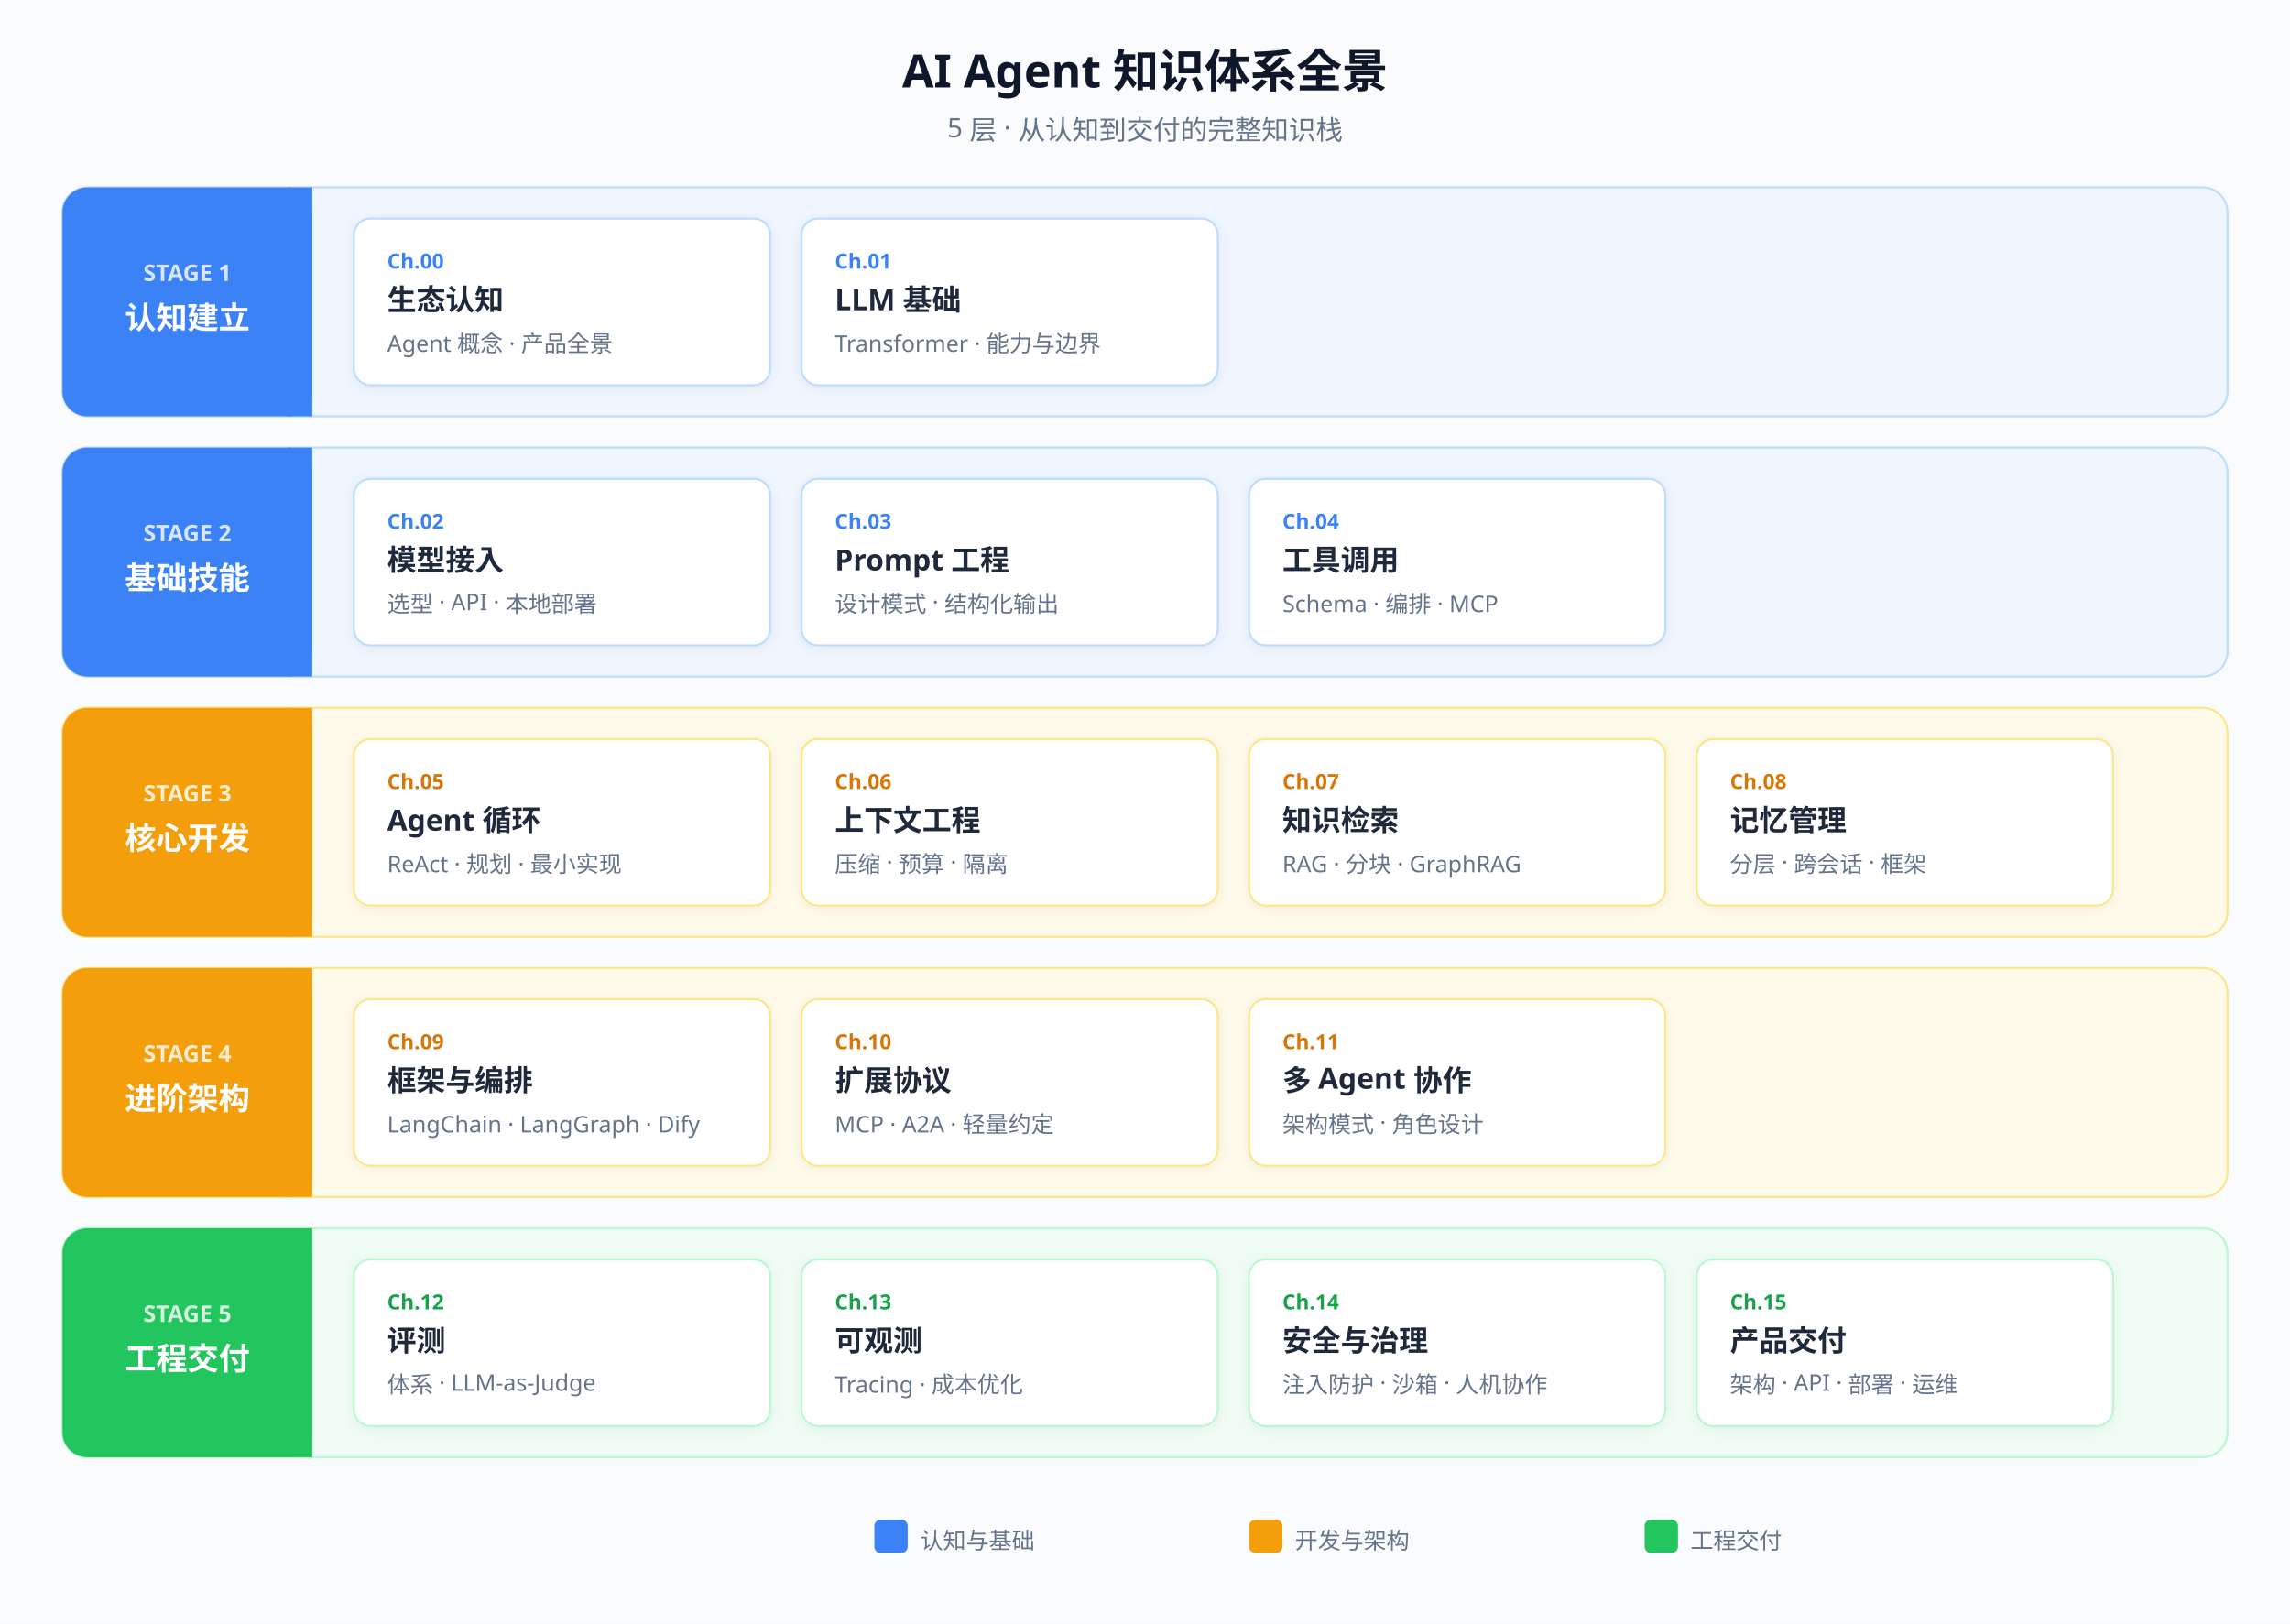
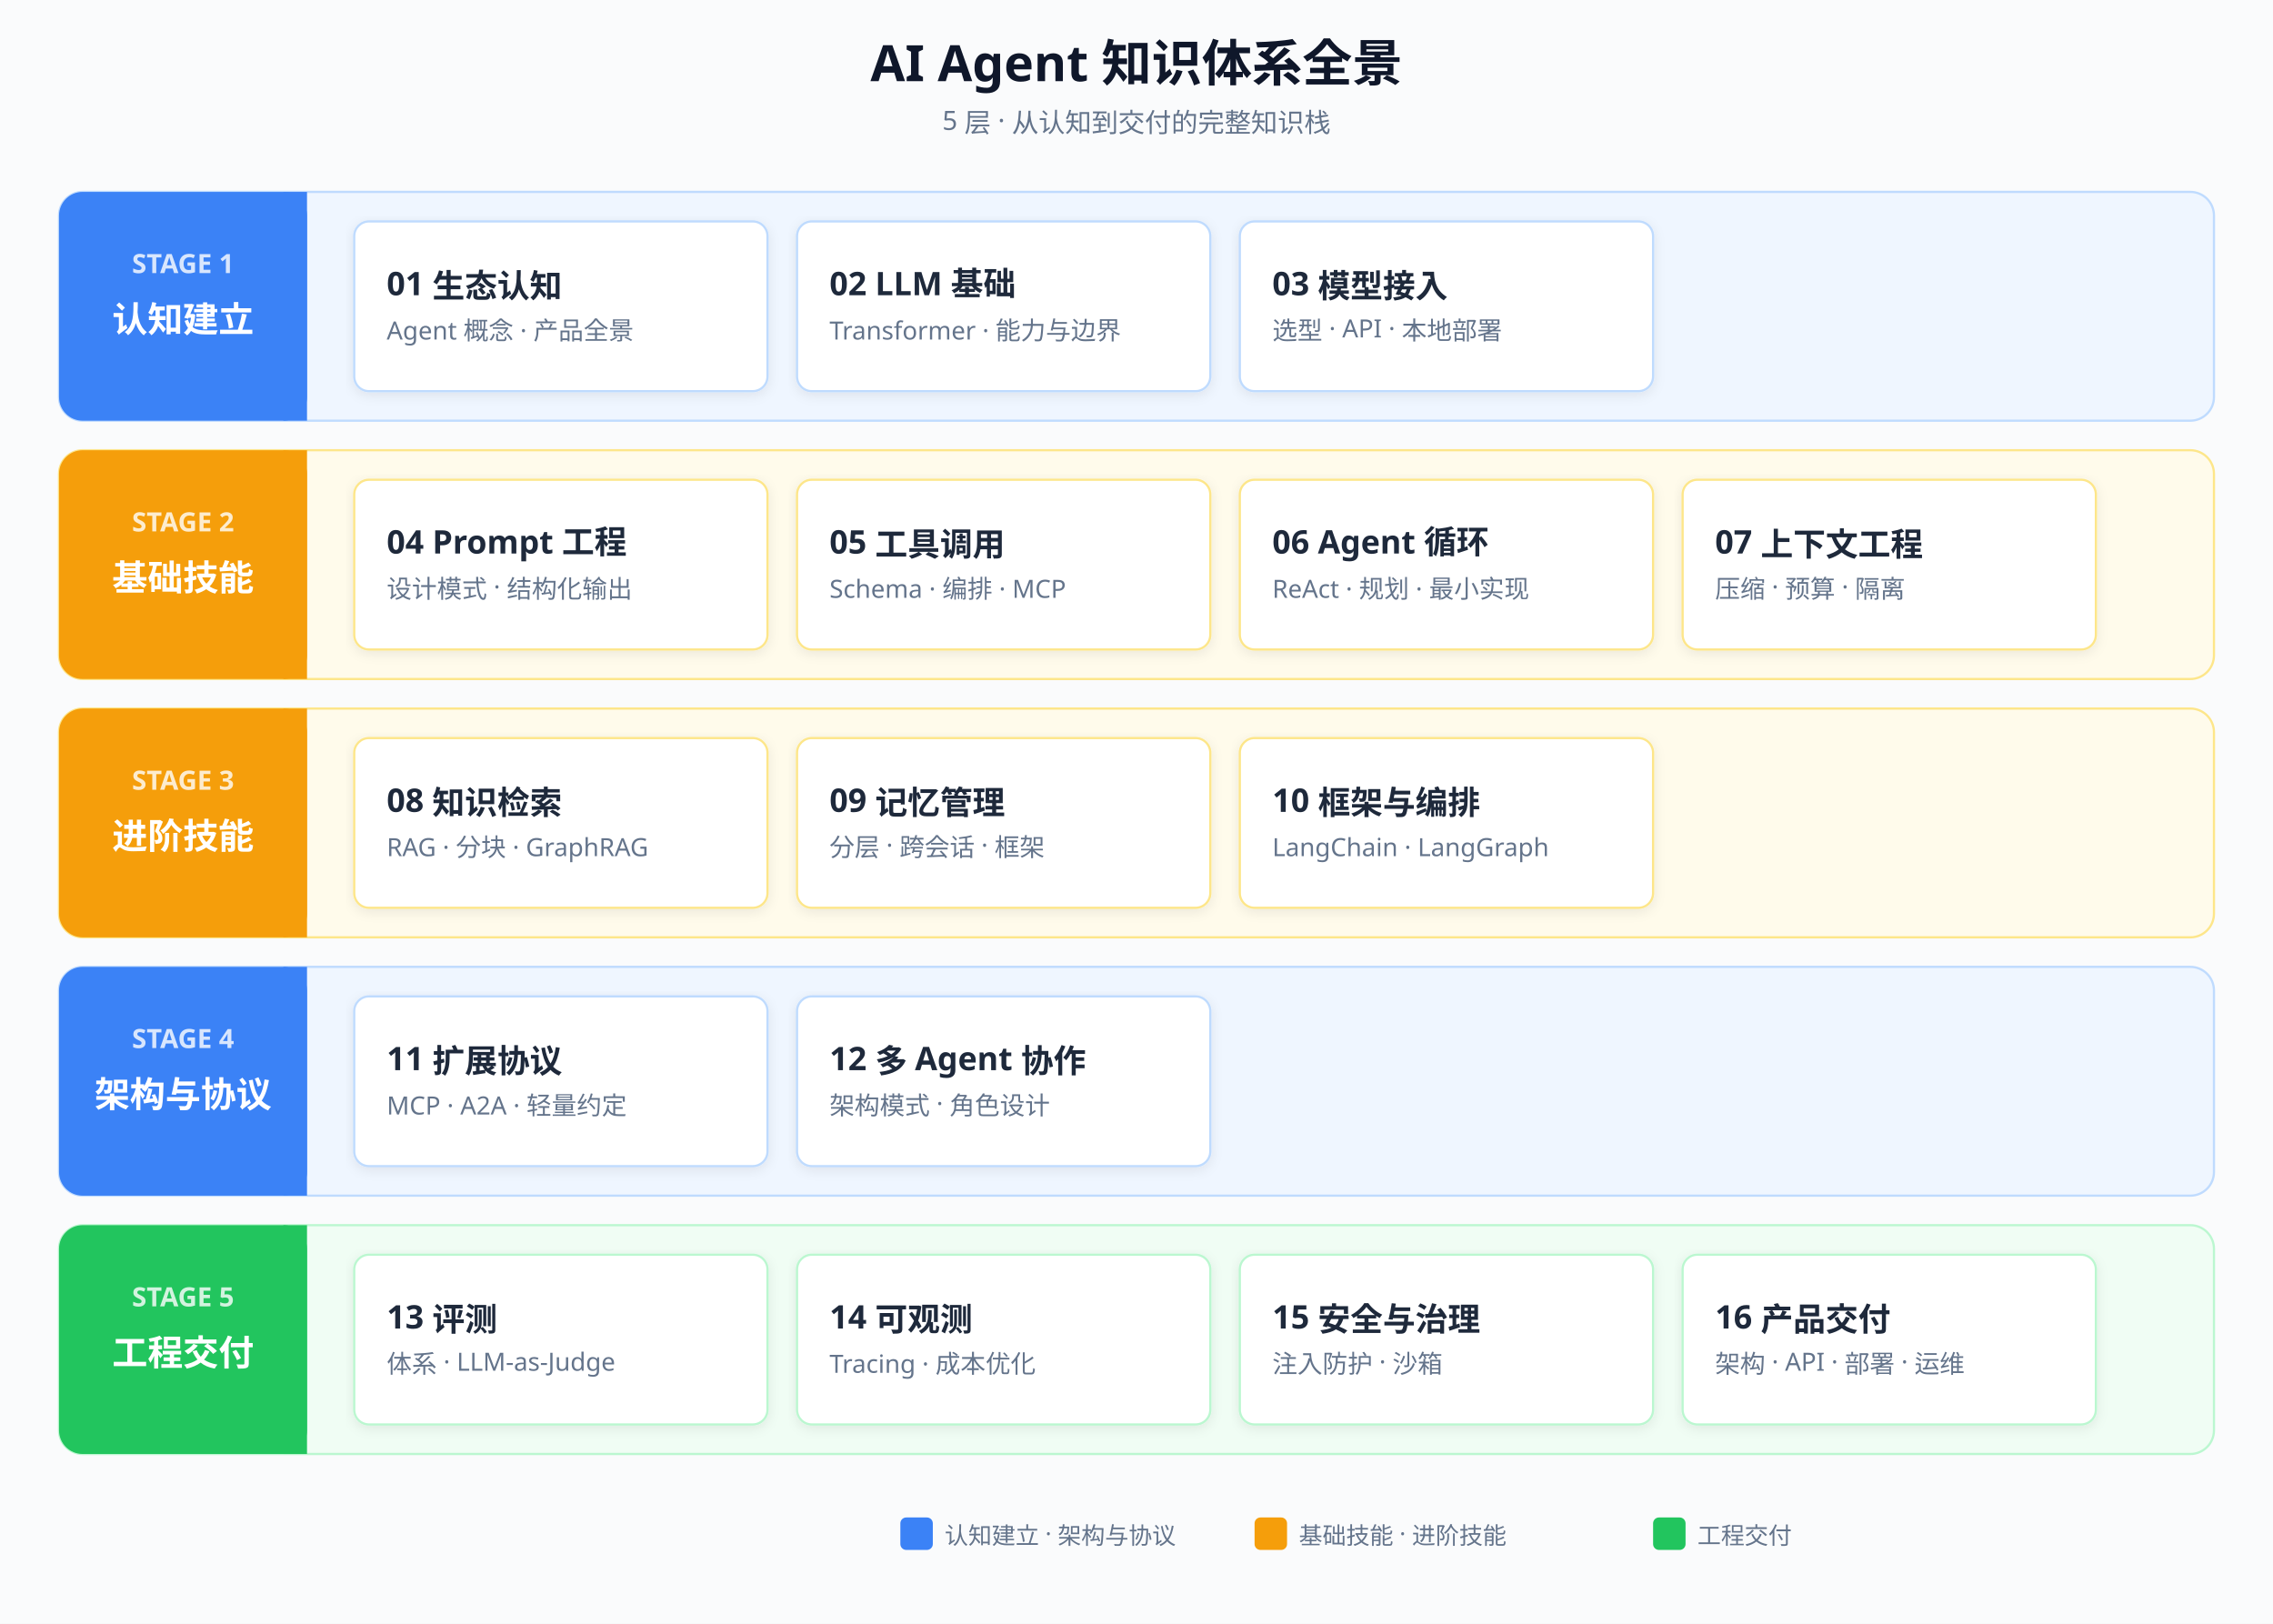
- <svg xmlns="http://www.w3.org/2000/svg" viewBox="0 0 1100 780">
+ <svg xmlns="http://www.w3.org/2000/svg" viewBox="0 0 1540 1100">
  <defs>
    <filter id="shadow" x="-2%" y="-5%" width="106%" height="115%">
-       <feDropShadow dx="0" dy="1" stdDeviation="3" flood-color="#000" flood-opacity="0.06" />
+       <feDropShadow dx="0" dy="2" stdDeviation="4" flood-color="#000" flood-opacity="0.08" />
    </filter>
  </defs>
-   <rect width="1100" height="780" fill="#FAFBFC" />
-   <text x="550" y="42" text-anchor="middle" font-family="Segoe UI, PingFang SC, sans-serif" font-size="22" font-weight="700" fill="#0F172A">AI Agent 知识体系全景</text>
-   <text x="550" y="66" text-anchor="middle" font-family="Segoe UI, PingFang SC, sans-serif" font-size="13" fill="#64748B">5 层 · 从认知到交付的完整知识栈</text>
-   <g transform="translate(30, 90)">
-     <rect width="1040" height="110" rx="12" fill="#EFF6FF" stroke="#BFDBFE" stroke-width="1" />
-     <rect width="120" height="110" rx="12" fill="#3B82F6" />
-     <rect x="108" width="12" height="110" fill="#3B82F6" />
-     <text x="60" y="45" text-anchor="middle" font-family="Segoe UI, sans-serif" font-size="11" font-weight="600" fill="rgba(255,255,255,0.8)">STAGE 1</text>
-     <text x="60" y="68" text-anchor="middle" font-family="PingFang SC, sans-serif" font-size="15" font-weight="700" fill="white">认知建立</text>
-     <g transform="translate(140, 15)">
-       <rect width="200" height="80" rx="8" fill="white" stroke="#BFDBFE" stroke-width="1" filter="url(#shadow)" />
-       <text x="16" y="24" font-family="Segoe UI, sans-serif" font-size="10" font-weight="600" fill="#3B82F6">Ch.00</text>
-       <text x="16" y="44" font-family="PingFang SC, sans-serif" font-size="14" font-weight="700" fill="#1E293B">生态认知</text>
-       <text x="16" y="64" font-family="PingFang SC, sans-serif" font-size="11" fill="#64748B">Agent 概念 · 产品全景</text>
+   <rect width="1540" height="1100" fill="#FAFBFC" />
+   <text x="770" y="55" text-anchor="middle" font-family="Segoe UI, PingFang SC, sans-serif" font-size="34" font-weight="700" fill="#0F172A">AI Agent 知识体系全景</text>
+   <text x="770" y="88" text-anchor="middle" font-family="Segoe UI, PingFang SC, sans-serif" font-size="18" fill="#64748B">5 层 · 从认知到交付的完整知识栈</text>
+   <g transform="translate(40, 130)">
+     <rect width="1460" height="155" rx="16" fill="#EFF6FF" stroke="#BFDBFE" stroke-width="1.5" />
+     <rect width="168" height="155" rx="16" fill="#3B82F6" />
+     <rect x="152" width="16" height="155" fill="#3B82F6" />
+     <text x="84" y="55" text-anchor="middle" font-family="Segoe UI, sans-serif" font-size="18" font-weight="600" fill="rgba(255,255,255,0.8)">STAGE 1</text>
+     <text x="84" y="95" text-anchor="middle" font-family="PingFang SC, sans-serif" font-size="24" font-weight="700" fill="white">认知建立</text>
+     <g transform="translate(200, 20)">
+       <rect width="280" height="115" rx="10" fill="white" stroke="#BFDBFE" stroke-width="1.5" filter="url(#shadow)" />
+       <text x="22" y="50" font-family="PingFang SC, sans-serif" font-size="22" font-weight="700" fill="#1E293B">01 生态认知</text>
+       <text x="22" y="80" font-family="PingFang SC, sans-serif" font-size="17" fill="#64748B">Agent 概念 · 产品全景</text>
    </g>
-     <g transform="translate(355, 15)">
-       <rect width="200" height="80" rx="8" fill="white" stroke="#BFDBFE" stroke-width="1" filter="url(#shadow)" />
-       <text x="16" y="24" font-family="Segoe UI, sans-serif" font-size="10" font-weight="600" fill="#3B82F6">Ch.01</text>
-       <text x="16" y="44" font-family="PingFang SC, sans-serif" font-size="14" font-weight="700" fill="#1E293B">LLM 基础</text>
-       <text x="16" y="64" font-family="PingFang SC, sans-serif" font-size="11" fill="#64748B">Transformer · 能力与边界</text>
+     <g transform="translate(500, 20)">
+       <rect width="280" height="115" rx="10" fill="white" stroke="#BFDBFE" stroke-width="1.5" filter="url(#shadow)" />
+       <text x="22" y="50" font-family="PingFang SC, sans-serif" font-size="22" font-weight="700" fill="#1E293B">02 LLM 基础</text>
+       <text x="22" y="80" font-family="PingFang SC, sans-serif" font-size="17" fill="#64748B">Transformer · 能力与边界</text>
+     </g>
+     <g transform="translate(800, 20)">
+       <rect width="280" height="115" rx="10" fill="white" stroke="#BFDBFE" stroke-width="1.5" filter="url(#shadow)" />
+       <text x="22" y="50" font-family="PingFang SC, sans-serif" font-size="22" font-weight="700" fill="#1E293B">03 模型接入</text>
+       <text x="22" y="80" font-family="PingFang SC, sans-serif" font-size="17" fill="#64748B">选型 · API · 本地部署</text>
    </g>
  </g>
-   <g transform="translate(30, 215)">
-     <rect width="1040" height="110" rx="12" fill="#EFF6FF" stroke="#BFDBFE" stroke-width="1" />
-     <rect width="120" height="110" rx="12" fill="#3B82F6" />
-     <rect x="108" width="12" height="110" fill="#3B82F6" />
-     <text x="60" y="45" text-anchor="middle" font-family="Segoe UI, sans-serif" font-size="11" font-weight="600" fill="rgba(255,255,255,0.8)">STAGE 2</text>
-     <text x="60" y="68" text-anchor="middle" font-family="PingFang SC, sans-serif" font-size="15" font-weight="700" fill="white">基础技能</text>
-     <g transform="translate(140, 15)">
-       <rect width="200" height="80" rx="8" fill="white" stroke="#BFDBFE" stroke-width="1" filter="url(#shadow)" />
-       <text x="16" y="24" font-family="Segoe UI, sans-serif" font-size="10" font-weight="600" fill="#3B82F6">Ch.02</text>
-       <text x="16" y="44" font-family="PingFang SC, sans-serif" font-size="14" font-weight="700" fill="#1E293B">模型接入</text>
-       <text x="16" y="64" font-family="PingFang SC, sans-serif" font-size="11" fill="#64748B">选型 · API · 本地部署</text>
+   <g transform="translate(40, 305)">
+     <rect width="1460" height="155" rx="16" fill="#FFFBEB" stroke="#FDE68A" stroke-width="1.5" />
+     <rect width="168" height="155" rx="16" fill="#F59E0B" />
+     <rect x="152" width="16" height="155" fill="#F59E0B" />
+     <text x="84" y="55" text-anchor="middle" font-family="Segoe UI, sans-serif" font-size="18" font-weight="600" fill="rgba(255,255,255,0.8)">STAGE 2</text>
+     <text x="84" y="95" text-anchor="middle" font-family="PingFang SC, sans-serif" font-size="24" font-weight="700" fill="white">基础技能</text>
+     <g transform="translate(200, 20)">
+       <rect width="280" height="115" rx="10" fill="white" stroke="#FDE68A" stroke-width="1.5" filter="url(#shadow)" />
+       <text x="22" y="50" font-family="PingFang SC, sans-serif" font-size="22" font-weight="700" fill="#1E293B">04 Prompt 工程</text>
+       <text x="22" y="80" font-family="PingFang SC, sans-serif" font-size="17" fill="#64748B">设计模式 · 结构化输出</text>
    </g>
-     <g transform="translate(355, 15)">
-       <rect width="200" height="80" rx="8" fill="white" stroke="#BFDBFE" stroke-width="1" filter="url(#shadow)" />
-       <text x="16" y="24" font-family="Segoe UI, sans-serif" font-size="10" font-weight="600" fill="#3B82F6">Ch.03</text>
-       <text x="16" y="44" font-family="PingFang SC, sans-serif" font-size="14" font-weight="700" fill="#1E293B">Prompt 工程</text>
-       <text x="16" y="64" font-family="PingFang SC, sans-serif" font-size="11" fill="#64748B">设计模式 · 结构化输出</text>
+     <g transform="translate(500, 20)">
+       <rect width="280" height="115" rx="10" fill="white" stroke="#FDE68A" stroke-width="1.5" filter="url(#shadow)" />
+       <text x="22" y="50" font-family="PingFang SC, sans-serif" font-size="22" font-weight="700" fill="#1E293B">05 工具调用</text>
+       <text x="22" y="80" font-family="PingFang SC, sans-serif" font-size="17" fill="#64748B">Schema · 编排 · MCP</text>
    </g>
-     <g transform="translate(570, 15)">
-       <rect width="200" height="80" rx="8" fill="white" stroke="#BFDBFE" stroke-width="1" filter="url(#shadow)" />
-       <text x="16" y="24" font-family="Segoe UI, sans-serif" font-size="10" font-weight="600" fill="#3B82F6">Ch.04</text>
-       <text x="16" y="44" font-family="PingFang SC, sans-serif" font-size="14" font-weight="700" fill="#1E293B">工具调用</text>
-       <text x="16" y="64" font-family="PingFang SC, sans-serif" font-size="11" fill="#64748B">Schema · 编排 · MCP</text>
+     <g transform="translate(800, 20)">
+       <rect width="280" height="115" rx="10" fill="white" stroke="#FDE68A" stroke-width="1.5" filter="url(#shadow)" />
+       <text x="22" y="50" font-family="PingFang SC, sans-serif" font-size="22" font-weight="700" fill="#1E293B">06 Agent 循环</text>
+       <text x="22" y="80" font-family="PingFang SC, sans-serif" font-size="17" fill="#64748B">ReAct · 规划 · 最小实现</text>
+     </g>
+     <g transform="translate(1100, 20)">
+       <rect width="280" height="115" rx="10" fill="white" stroke="#FDE68A" stroke-width="1.5" filter="url(#shadow)" />
+       <text x="22" y="50" font-family="PingFang SC, sans-serif" font-size="22" font-weight="700" fill="#1E293B">07 上下文工程</text>
+       <text x="22" y="80" font-family="PingFang SC, sans-serif" font-size="17" fill="#64748B">压缩 · 预算 · 隔离</text>
    </g>
  </g>
-   <g transform="translate(30, 340)">
-     <rect width="1040" height="110" rx="12" fill="#FFFBEB" stroke="#FDE68A" stroke-width="1" />
-     <rect width="120" height="110" rx="12" fill="#F59E0B" />
-     <rect x="108" width="12" height="110" fill="#F59E0B" />
-     <text x="60" y="45" text-anchor="middle" font-family="Segoe UI, sans-serif" font-size="11" font-weight="600" fill="rgba(255,255,255,0.8)">STAGE 3</text>
-     <text x="60" y="68" text-anchor="middle" font-family="PingFang SC, sans-serif" font-size="15" font-weight="700" fill="white">核心开发</text>
-     <g transform="translate(140, 15)">
-       <rect width="200" height="80" rx="8" fill="white" stroke="#FDE68A" stroke-width="1" filter="url(#shadow)" />
-       <text x="16" y="24" font-family="Segoe UI, sans-serif" font-size="10" font-weight="600" fill="#D97706">Ch.05</text>
-       <text x="16" y="44" font-family="PingFang SC, sans-serif" font-size="14" font-weight="700" fill="#1E293B">Agent 循环</text>
-       <text x="16" y="64" font-family="PingFang SC, sans-serif" font-size="11" fill="#64748B">ReAct · 规划 · 最小实现</text>
+   <g transform="translate(40, 480)">
+     <rect width="1460" height="155" rx="16" fill="#FFFBEB" stroke="#FDE68A" stroke-width="1.5" />
+     <rect width="168" height="155" rx="16" fill="#F59E0B" />
+     <rect x="152" width="16" height="155" fill="#F59E0B" />
+     <text x="84" y="55" text-anchor="middle" font-family="Segoe UI, sans-serif" font-size="18" font-weight="600" fill="rgba(255,255,255,0.8)">STAGE 3</text>
+     <text x="84" y="95" text-anchor="middle" font-family="PingFang SC, sans-serif" font-size="24" font-weight="700" fill="white">进阶技能</text>
+     <g transform="translate(200, 20)">
+       <rect width="280" height="115" rx="10" fill="white" stroke="#FDE68A" stroke-width="1.5" filter="url(#shadow)" />
+       <text x="22" y="50" font-family="PingFang SC, sans-serif" font-size="22" font-weight="700" fill="#1E293B">08 知识检索</text>
+       <text x="22" y="80" font-family="PingFang SC, sans-serif" font-size="17" fill="#64748B">RAG · 分块 · GraphRAG</text>
    </g>
-     <g transform="translate(355, 15)">
-       <rect width="200" height="80" rx="8" fill="white" stroke="#FDE68A" stroke-width="1" filter="url(#shadow)" />
-       <text x="16" y="24" font-family="Segoe UI, sans-serif" font-size="10" font-weight="600" fill="#D97706">Ch.06</text>
-       <text x="16" y="44" font-family="PingFang SC, sans-serif" font-size="14" font-weight="700" fill="#1E293B">上下文工程</text>
-       <text x="16" y="64" font-family="PingFang SC, sans-serif" font-size="11" fill="#64748B">压缩 · 预算 · 隔离</text>
+     <g transform="translate(500, 20)">
+       <rect width="280" height="115" rx="10" fill="white" stroke="#FDE68A" stroke-width="1.5" filter="url(#shadow)" />
+       <text x="22" y="50" font-family="PingFang SC, sans-serif" font-size="22" font-weight="700" fill="#1E293B">09 记忆管理</text>
+       <text x="22" y="80" font-family="PingFang SC, sans-serif" font-size="17" fill="#64748B">分层 · 跨会话 · 框架</text>
    </g>
-     <g transform="translate(570, 15)">
-       <rect width="200" height="80" rx="8" fill="white" stroke="#FDE68A" stroke-width="1" filter="url(#shadow)" />
-       <text x="16" y="24" font-family="Segoe UI, sans-serif" font-size="10" font-weight="600" fill="#D97706">Ch.07</text>
-       <text x="16" y="44" font-family="PingFang SC, sans-serif" font-size="14" font-weight="700" fill="#1E293B">知识检索</text>
-       <text x="16" y="64" font-family="PingFang SC, sans-serif" font-size="11" fill="#64748B">RAG · 分块 · GraphRAG</text>
-     </g>
-     <g transform="translate(785, 15)">
-       <rect width="200" height="80" rx="8" fill="white" stroke="#FDE68A" stroke-width="1" filter="url(#shadow)" />
-       <text x="16" y="24" font-family="Segoe UI, sans-serif" font-size="10" font-weight="600" fill="#D97706">Ch.08</text>
-       <text x="16" y="44" font-family="PingFang SC, sans-serif" font-size="14" font-weight="700" fill="#1E293B">记忆管理</text>
-       <text x="16" y="64" font-family="PingFang SC, sans-serif" font-size="11" fill="#64748B">分层 · 跨会话 · 框架</text>
+     <g transform="translate(800, 20)">
+       <rect width="280" height="115" rx="10" fill="white" stroke="#FDE68A" stroke-width="1.5" filter="url(#shadow)" />
+       <text x="22" y="50" font-family="PingFang SC, sans-serif" font-size="22" font-weight="700" fill="#1E293B">10 框架与编排</text>
+       <text x="22" y="80" font-family="PingFang SC, sans-serif" font-size="17" fill="#64748B">LangChain · LangGraph</text>
    </g>
  </g>
-   <g transform="translate(30, 465)">
-     <rect width="1040" height="110" rx="12" fill="#FFFBEB" stroke="#FDE68A" stroke-width="1" />
-     <rect width="120" height="110" rx="12" fill="#F59E0B" />
-     <rect x="108" width="12" height="110" fill="#F59E0B" />
-     <text x="60" y="45" text-anchor="middle" font-family="Segoe UI, sans-serif" font-size="11" font-weight="600" fill="rgba(255,255,255,0.8)">STAGE 4</text>
-     <text x="60" y="68" text-anchor="middle" font-family="PingFang SC, sans-serif" font-size="15" font-weight="700" fill="white">进阶架构</text>
-     <g transform="translate(140, 15)">
-       <rect width="200" height="80" rx="8" fill="white" stroke="#FDE68A" stroke-width="1" filter="url(#shadow)" />
-       <text x="16" y="24" font-family="Segoe UI, sans-serif" font-size="10" font-weight="600" fill="#D97706">Ch.09</text>
-       <text x="16" y="44" font-family="PingFang SC, sans-serif" font-size="14" font-weight="700" fill="#1E293B">框架与编排</text>
-       <text x="16" y="64" font-family="PingFang SC, sans-serif" font-size="11" fill="#64748B">LangChain · LangGraph · Dify</text>
+   <g transform="translate(40, 655)">
+     <rect width="1460" height="155" rx="16" fill="#EFF6FF" stroke="#BFDBFE" stroke-width="1.5" />
+     <rect width="168" height="155" rx="16" fill="#3B82F6" />
+     <rect x="152" width="16" height="155" fill="#3B82F6" />
+     <text x="84" y="55" text-anchor="middle" font-family="Segoe UI, sans-serif" font-size="18" font-weight="600" fill="rgba(255,255,255,0.8)">STAGE 4</text>
+     <text x="84" y="95" text-anchor="middle" font-family="PingFang SC, sans-serif" font-size="24" font-weight="700" fill="white">架构与协议</text>
+     <g transform="translate(200, 20)">
+       <rect width="280" height="115" rx="10" fill="white" stroke="#BFDBFE" stroke-width="1.5" filter="url(#shadow)" />
+       <text x="22" y="50" font-family="PingFang SC, sans-serif" font-size="22" font-weight="700" fill="#1E293B">11 扩展协议</text>
+       <text x="22" y="80" font-family="PingFang SC, sans-serif" font-size="17" fill="#64748B">MCP · A2A · 轻量约定</text>
    </g>
-     <g transform="translate(355, 15)">
-       <rect width="200" height="80" rx="8" fill="white" stroke="#FDE68A" stroke-width="1" filter="url(#shadow)" />
-       <text x="16" y="24" font-family="Segoe UI, sans-serif" font-size="10" font-weight="600" fill="#D97706">Ch.10</text>
-       <text x="16" y="44" font-family="PingFang SC, sans-serif" font-size="14" font-weight="700" fill="#1E293B">扩展协议</text>
-       <text x="16" y="64" font-family="PingFang SC, sans-serif" font-size="11" fill="#64748B">MCP · A2A · 轻量约定</text>
-     </g>
-     <g transform="translate(570, 15)">
-       <rect width="200" height="80" rx="8" fill="white" stroke="#FDE68A" stroke-width="1" filter="url(#shadow)" />
-       <text x="16" y="24" font-family="Segoe UI, sans-serif" font-size="10" font-weight="600" fill="#D97706">Ch.11</text>
-       <text x="16" y="44" font-family="PingFang SC, sans-serif" font-size="14" font-weight="700" fill="#1E293B">多 Agent 协作</text>
-       <text x="16" y="64" font-family="PingFang SC, sans-serif" font-size="11" fill="#64748B">架构模式 · 角色设计</text>
+     <g transform="translate(500, 20)">
+       <rect width="280" height="115" rx="10" fill="white" stroke="#BFDBFE" stroke-width="1.5" filter="url(#shadow)" />
+       <text x="22" y="50" font-family="PingFang SC, sans-serif" font-size="22" font-weight="700" fill="#1E293B">12 多 Agent 协作</text>
+       <text x="22" y="80" font-family="PingFang SC, sans-serif" font-size="17" fill="#64748B">架构模式 · 角色设计</text>
    </g>
  </g>
-   <g transform="translate(30, 590)">
-     <rect width="1040" height="110" rx="12" fill="#F0FDF4" stroke="#BBF7D0" stroke-width="1" />
-     <rect width="120" height="110" rx="12" fill="#22C55E" />
-     <rect x="108" width="12" height="110" fill="#22C55E" />
-     <text x="60" y="45" text-anchor="middle" font-family="Segoe UI, sans-serif" font-size="11" font-weight="600" fill="rgba(255,255,255,0.8)">STAGE 5</text>
-     <text x="60" y="68" text-anchor="middle" font-family="PingFang SC, sans-serif" font-size="15" font-weight="700" fill="white">工程交付</text>
-     <g transform="translate(140, 15)">
-       <rect width="200" height="80" rx="8" fill="white" stroke="#BBF7D0" stroke-width="1" filter="url(#shadow)" />
-       <text x="16" y="24" font-family="Segoe UI, sans-serif" font-size="10" font-weight="600" fill="#16A34A">Ch.12</text>
-       <text x="16" y="44" font-family="PingFang SC, sans-serif" font-size="14" font-weight="700" fill="#1E293B">评测</text>
-       <text x="16" y="64" font-family="PingFang SC, sans-serif" font-size="11" fill="#64748B">体系 · LLM-as-Judge</text>
+   <g transform="translate(40, 830)">
+     <rect width="1460" height="155" rx="16" fill="#F0FDF4" stroke="#BBF7D0" stroke-width="1.5" />
+     <rect width="168" height="155" rx="16" fill="#22C55E" />
+     <rect x="152" width="16" height="155" fill="#22C55E" />
+     <text x="84" y="55" text-anchor="middle" font-family="Segoe UI, sans-serif" font-size="18" font-weight="600" fill="rgba(255,255,255,0.8)">STAGE 5</text>
+     <text x="84" y="95" text-anchor="middle" font-family="PingFang SC, sans-serif" font-size="24" font-weight="700" fill="white">工程交付</text>
+     <g transform="translate(200, 20)">
+       <rect width="280" height="115" rx="10" fill="white" stroke="#BBF7D0" stroke-width="1.5" filter="url(#shadow)" />
+       <text x="22" y="50" font-family="PingFang SC, sans-serif" font-size="22" font-weight="700" fill="#1E293B">13 评测</text>
+       <text x="22" y="80" font-family="PingFang SC, sans-serif" font-size="17" fill="#64748B">体系 · LLM-as-Judge</text>
    </g>
-     <g transform="translate(355, 15)">
-       <rect width="200" height="80" rx="8" fill="white" stroke="#BBF7D0" stroke-width="1" filter="url(#shadow)" />
-       <text x="16" y="24" font-family="Segoe UI, sans-serif" font-size="10" font-weight="600" fill="#16A34A">Ch.13</text>
-       <text x="16" y="44" font-family="PingFang SC, sans-serif" font-size="14" font-weight="700" fill="#1E293B">可观测</text>
-       <text x="16" y="64" font-family="PingFang SC, sans-serif" font-size="11" fill="#64748B">Tracing · 成本优化</text>
+     <g transform="translate(500, 20)">
+       <rect width="280" height="115" rx="10" fill="white" stroke="#BBF7D0" stroke-width="1.5" filter="url(#shadow)" />
+       <text x="22" y="50" font-family="PingFang SC, sans-serif" font-size="22" font-weight="700" fill="#1E293B">14 可观测</text>
+       <text x="22" y="80" font-family="PingFang SC, sans-serif" font-size="17" fill="#64748B">Tracing · 成本优化</text>
    </g>
-     <g transform="translate(570, 15)">
-       <rect width="200" height="80" rx="8" fill="white" stroke="#BBF7D0" stroke-width="1" filter="url(#shadow)" />
-       <text x="16" y="24" font-family="Segoe UI, sans-serif" font-size="10" font-weight="600" fill="#16A34A">Ch.14</text>
-       <text x="16" y="44" font-family="PingFang SC, sans-serif" font-size="14" font-weight="700" fill="#1E293B">安全与治理</text>
-       <text x="16" y="64" font-family="PingFang SC, sans-serif" font-size="11" fill="#64748B">注入防护 · 沙箱 · 人机协作</text>
+     <g transform="translate(800, 20)">
+       <rect width="280" height="115" rx="10" fill="white" stroke="#BBF7D0" stroke-width="1.5" filter="url(#shadow)" />
+       <text x="22" y="50" font-family="PingFang SC, sans-serif" font-size="22" font-weight="700" fill="#1E293B">15 安全与治理</text>
+       <text x="22" y="80" font-family="PingFang SC, sans-serif" font-size="17" fill="#64748B">注入防护 · 沙箱</text>
    </g>
-     <g transform="translate(785, 15)">
-       <rect width="200" height="80" rx="8" fill="white" stroke="#BBF7D0" stroke-width="1" filter="url(#shadow)" />
-       <text x="16" y="24" font-family="Segoe UI, sans-serif" font-size="10" font-weight="600" fill="#16A34A">Ch.15</text>
-       <text x="16" y="44" font-family="PingFang SC, sans-serif" font-size="14" font-weight="700" fill="#1E293B">产品交付</text>
-       <text x="16" y="64" font-family="PingFang SC, sans-serif" font-size="11" fill="#64748B">架构 · API · 部署 · 运维</text>
+     <g transform="translate(1100, 20)">
+       <rect width="280" height="115" rx="10" fill="white" stroke="#BBF7D0" stroke-width="1.5" filter="url(#shadow)" />
+       <text x="22" y="50" font-family="PingFang SC, sans-serif" font-size="22" font-weight="700" fill="#1E293B">16 产品交付</text>
+       <text x="22" y="80" font-family="PingFang SC, sans-serif" font-size="17" fill="#64748B">架构 · API · 部署 · 运维</text>
    </g>
  </g>
-   <g transform="translate(550, 740)">
-     <rect x="-130" y="-10" width="16" height="16" rx="3" fill="#3B82F6" />
-     <text x="-108" y="4" font-family="PingFang SC, sans-serif" font-size="11" fill="#64748B">认知与基础</text>
-     <rect x="50" y="-10" width="16" height="16" rx="3" fill="#F59E0B" />
-     <text x="72" y="4" font-family="PingFang SC, sans-serif" font-size="11" fill="#64748B">开发与架构</text>
-     <rect x="240" y="-10" width="16" height="16" rx="3" fill="#22C55E" />
-     <text x="262" y="4" font-family="PingFang SC, sans-serif" font-size="11" fill="#64748B">工程交付</text>
+   <g transform="translate(770, 1040)">
+     <rect x="-160" y="-12" width="22" height="22" rx="4" fill="#3B82F6" />
+     <text x="-130" y="6" font-family="PingFang SC, sans-serif" font-size="16" fill="#64748B">认知建立 · 架构与协议</text>
+     <rect x="80" y="-12" width="22" height="22" rx="4" fill="#F59E0B" />
+     <text x="110" y="6" font-family="PingFang SC, sans-serif" font-size="16" fill="#64748B">基础技能 · 进阶技能</text>
+     <rect x="350" y="-12" width="22" height="22" rx="4" fill="#22C55E" />
+     <text x="380" y="6" font-family="PingFang SC, sans-serif" font-size="16" fill="#64748B">工程交付</text>
  </g>
</svg>
